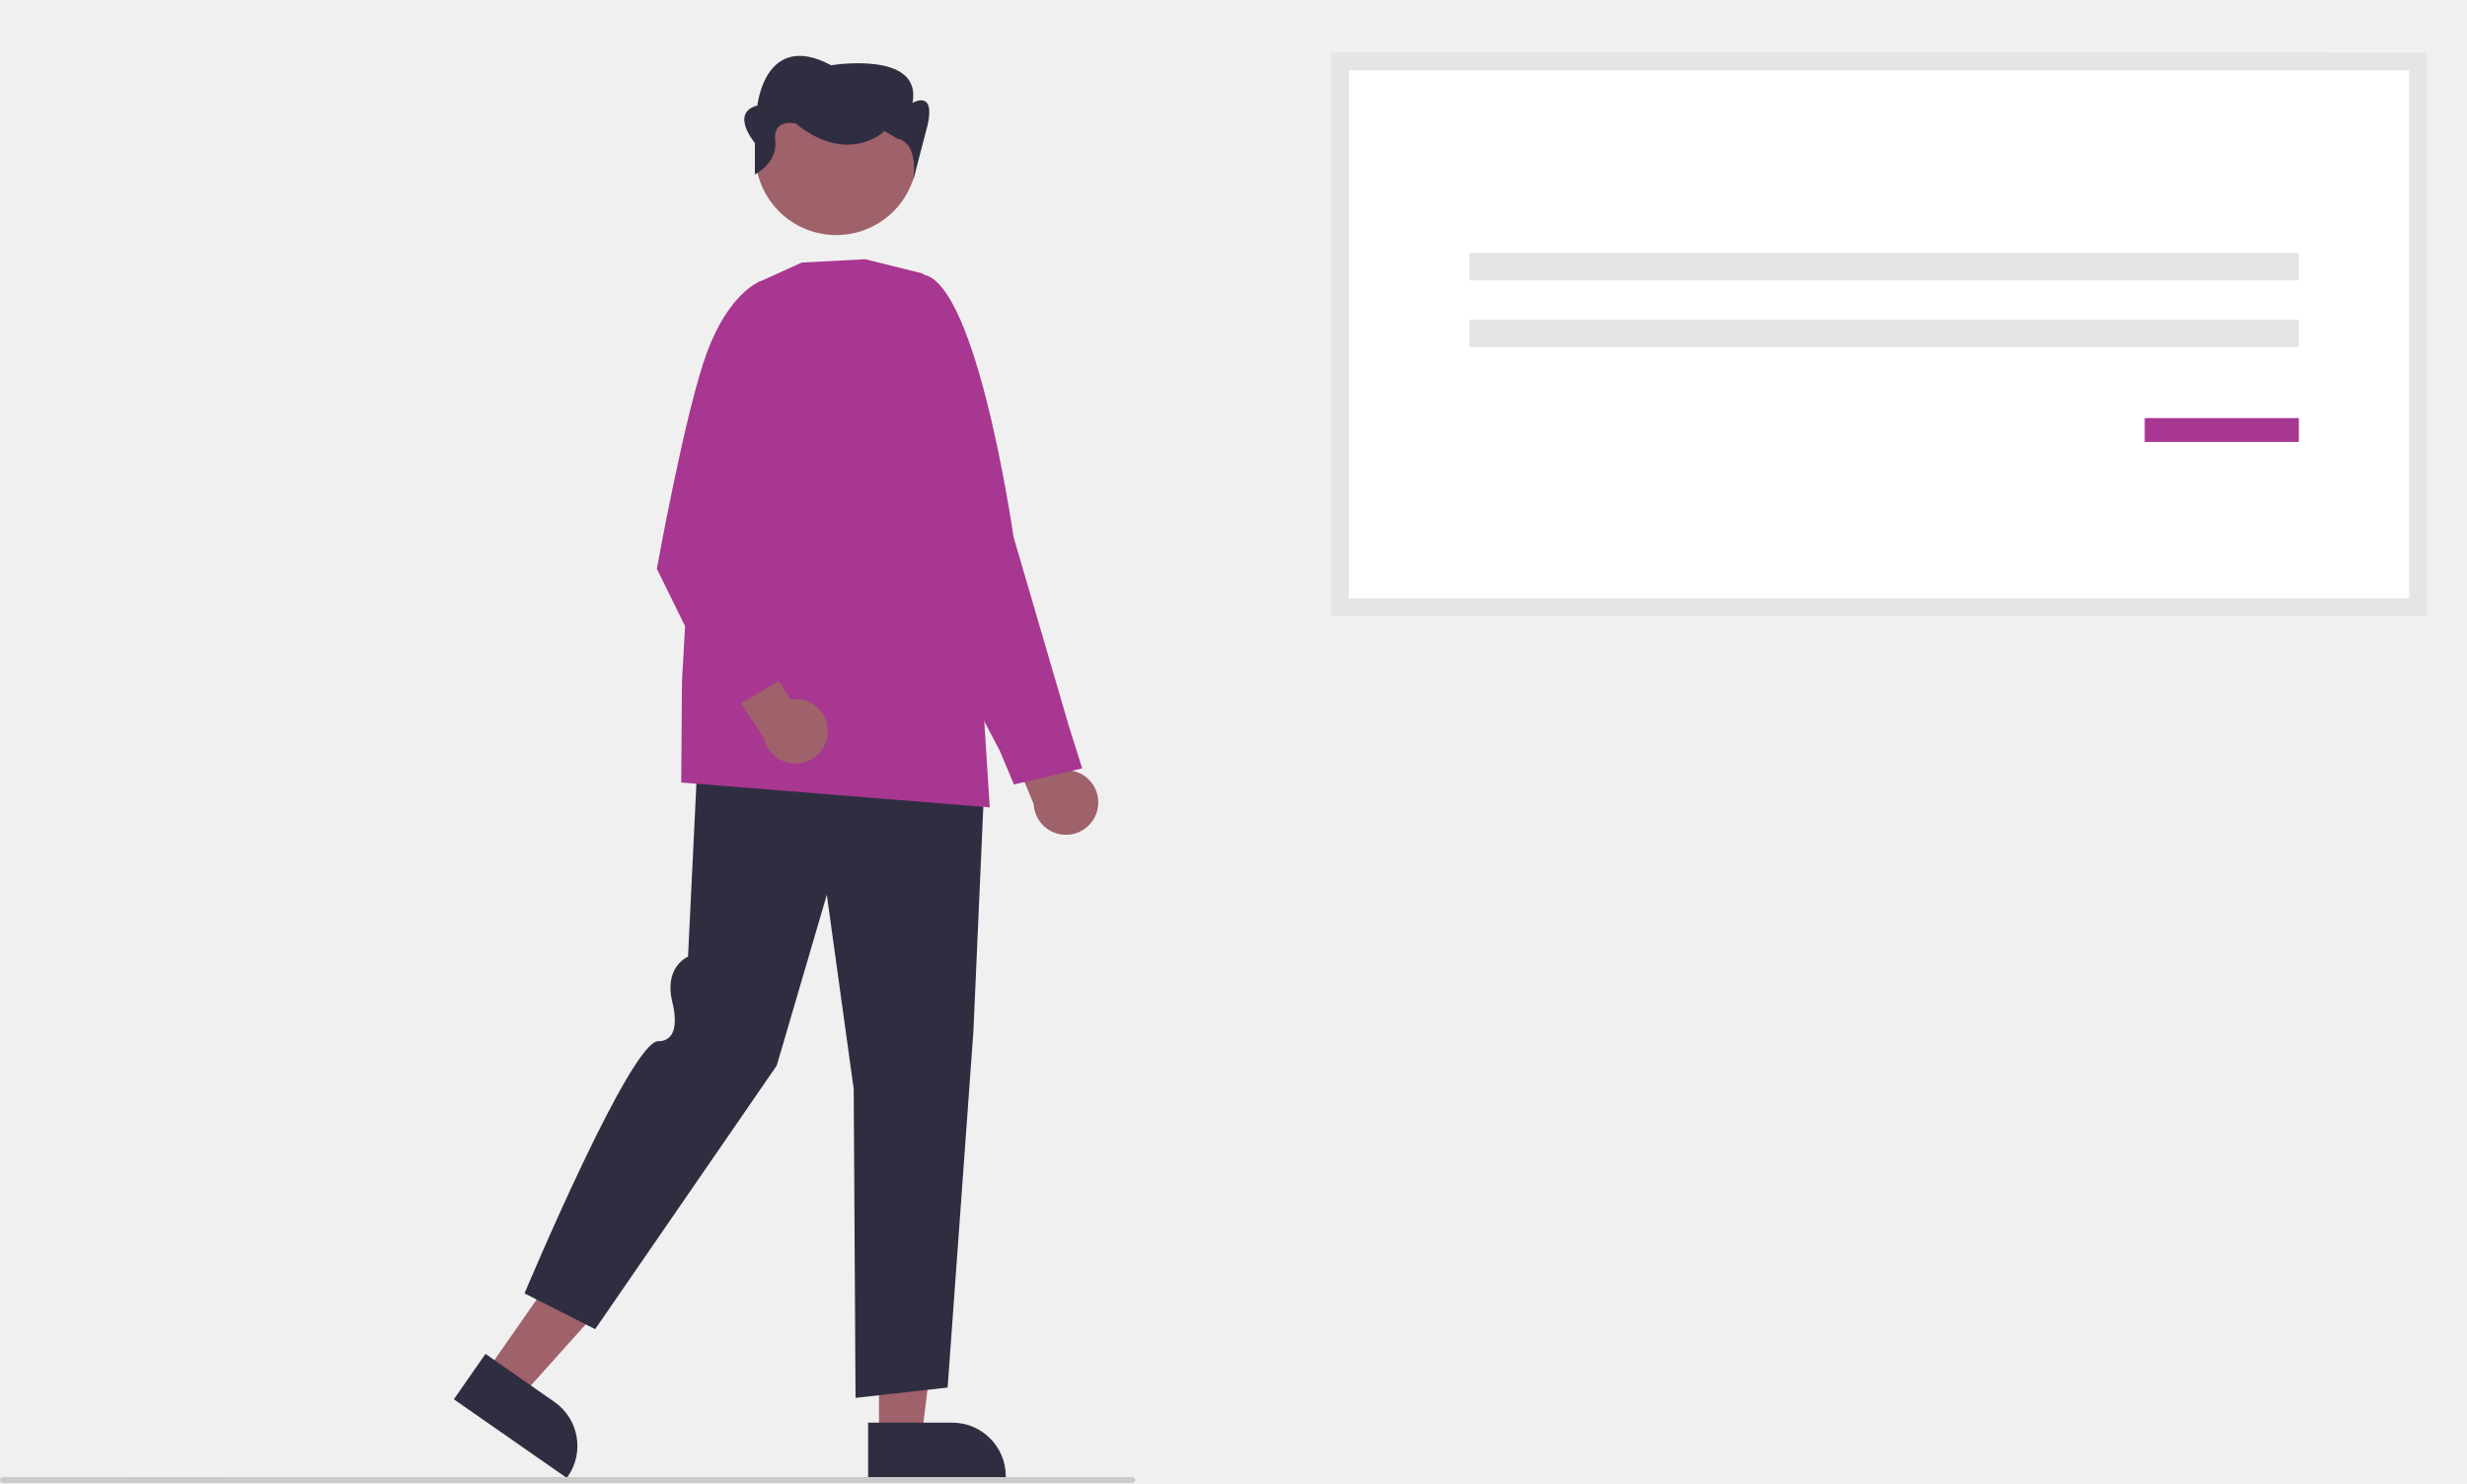
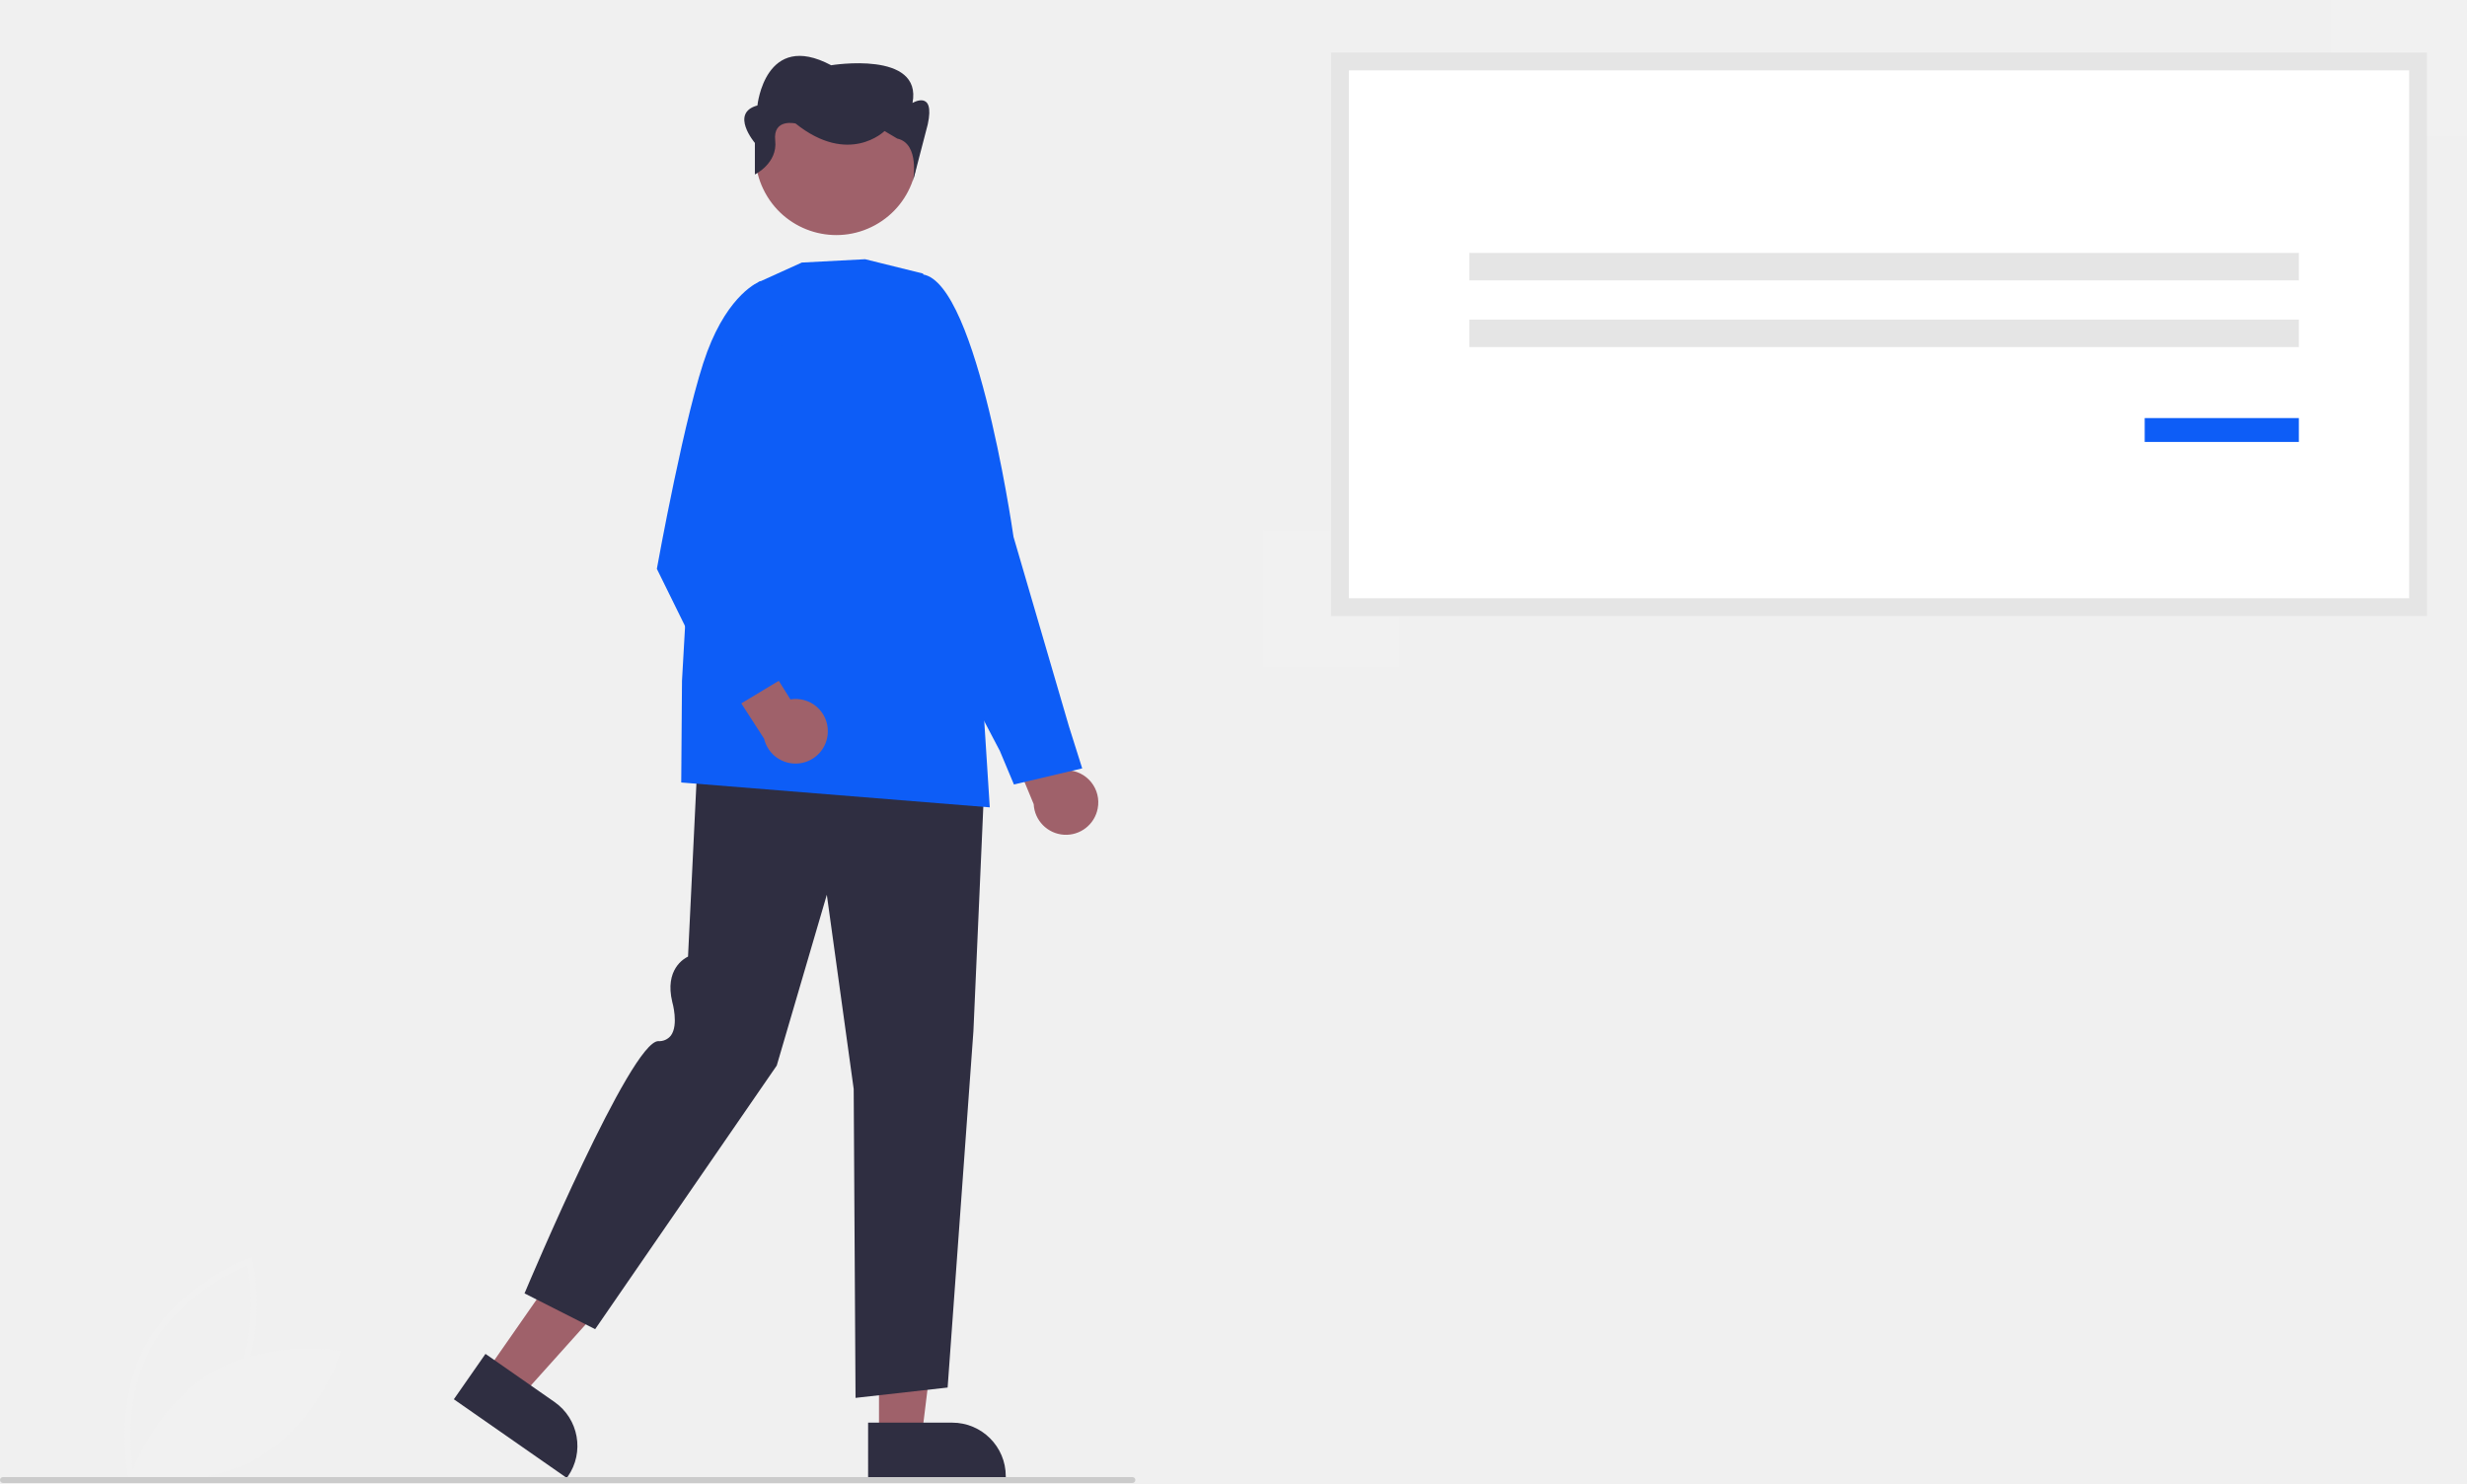
<svg xmlns="http://www.w3.org/2000/svg" width="832.206" height="500.356" viewBox="0 0 832.206 500.356" role="img" artist="Katerina Limpitsouni" source="https://undraw.co/">
  <path d="M227.317,699.06c-.056-.245-5.44-24.798,5.556-45.19,10.996-20.392,34.468-29.385,34.704-29.474l1.073-.402.253,1.118c.056.245,5.44,24.798-5.556,45.19-10.996,20.392-34.468,29.385-34.704,29.474l-1.073.402Zm39.862-72.338c-4.702,2.022-23.258,10.874-32.545,28.097-9.288,17.225-6.486,37.594-5.592,42.631,4.7-2.018,23.249-10.855,32.545-28.097C270.874,652.129,268.072,631.762,267.178,626.722Z" transform="translate(-183.897 -199.8219)" fill="#f1f1f1" />
  <path d="M254.944,663.149c-19.761,11.889-27.371,35.503-27.371,35.503s24.428,4.339,44.188-7.55,27.371-35.503,27.371-35.503S274.704,651.26,254.944,663.149Z" transform="translate(-183.897 -199.8219)" fill="#f1f1f1" />
  <path d="M554.193,472.564a10.837,10.837,0,0,0-10.48-12.897l-9.151-23.012-15.341,2.15,13.379,32.317a10.896,10.896,0,0,0,21.592,1.443Z" transform="translate(-183.897 -199.8219)" fill="#9f616a" />
-   <path d="M525.93,464.479l-4.753-11.335-29.621-56.385,1.611-104.332.309-.041c18.954-2.504,31.778,84.829,32.315,88.548l18.716,64.008,4.455,14.108Z" transform="translate(-183.897 -199.8219)" fill="#a83791" />
+   <path d="M525.93,464.479l-4.753-11.335-29.621-56.385,1.611-104.332.309-.041c18.954-2.504,31.778,84.829,32.315,88.548l18.716,64.008,4.455,14.108Z" transform="translate(-183.897 -199.8219)" fill="#0D5DF7" />
  <polygon points="296.518 484.658 310.92 484.657 317.771 429.106 296.515 429.107 296.518 484.658" fill="#9f616a" />
  <path d="M476.741,679.778l28.363-.001h.001a18.076,18.076,0,0,1,18.075,18.075v.587l-46.438.002Z" transform="translate(-183.897 -199.8219)" fill="#2f2e41" />
  <polygon points="164.095 462.715 175.912 470.949 213.294 429.291 195.854 417.138 164.095 462.715" fill="#9f616a" />
  <path d="M347.667,656.579l23.271,16.216.001.001a18.076,18.076,0,0,1,4.495,25.164l-.336.482L336.997,671.891Z" transform="translate(-183.897 -199.8219)" fill="#2f2e41" />
  <path d="M472.5,671.422l-.622-104.21L462.815,501.686,445.92,559.31l-.033.047-61.225,88.885-23.823-12.07.131-.31c1.456-3.463,35.762-84.794,44.983-84.794a4.98,4.98,0,0,0,4.242-1.864c2.706-3.614.502-11.283.48-11.36-2.64-10.946,3.997-14.674,5.319-15.296l3.556-73.397.369.025,96.39,6.761-4.044,91.766-8.699,120.232-.299.034Z" transform="translate(-183.897 -199.8219)" fill="#2f2e41" />
-   <path d="M517.781,472.202l-.417-.034L413.7,463.812l.256-34.3,5.074-89.558.029-.062,20.663-44.859,14.647-6.633,21.37-1.125.052.013,19.503,4.832,20.288,145.639Z" transform="translate(-183.897 -199.8219)" fill="#a83791" />
+   <path d="M517.781,472.202l-.417-.034L413.7,463.812l.256-34.3,5.074-89.558.029-.062,20.663-44.859,14.647-6.633,21.37-1.125.052.013,19.503,4.832,20.288,145.639Z" transform="translate(-183.897 -199.8219)" fill="#0D5DF7" />
  <circle cx="465.995" cy="251.83" r="27.294" transform="translate(-247.5841 54.55847) rotate(-28.66324)" fill="#9f616a" />
  <path d="M438.546,258.681v-10.634s-8.576-10.1.858-12.645c0,0,2.573-25.443,24.87-13.57,0,0,30.873-5.089,27.443,12.721,0,0,7.718-4.65,5.146,7.224L491.887,260.904s2.403-12.634-5.315-14.33l-4.288-2.544s-12.006,11.873-30.016-2.544c0,0-7.718-1.842-6.861,5.791S438.546,258.681,438.546,258.681Z" transform="translate(-183.897 -199.8219)" fill="#2f2e41" />
  <path d="M463.154,446.587a10.837,10.837,0,0,0-12.624-10.807l-13.132-20.997-14.706,4.868,18.961,29.391a10.896,10.896,0,0,0,21.5-2.456Z" transform="translate(-183.897 -199.8219)" fill="#9f616a" />
-   <path d="M429.236,439.969l-23.758-48.235.021-.117c.096-.534,9.659-53.634,16.973-73.152,7.36-19.641,17.436-23.585,17.861-23.743l.213-.079,9.034,8.665-12.514,83.527,13.489,40.284Z" transform="translate(-183.897 -199.8219)" fill="#a83791" />
+   <path d="M429.236,439.969l-23.758-48.235.021-.117c.096-.534,9.659-53.634,16.973-73.152,7.36-19.641,17.436-23.585,17.861-23.743l.213-.079,9.034,8.665-12.514,83.527,13.489,40.284Z" transform="translate(-183.897 -199.8219)" fill="#0D5DF7" />
  <rect x="786.206" width="46" height="46" fill="#f1f1f1" />
  <rect x="426.206" y="179" width="46" height="46" fill="#f1f1f1" />
  <path d="M635.922,404.665H999.597V220.556H635.922Z" transform="translate(-183.897 -199.8219)" fill="#fff" />
  <path d="M1002.597,407.665H632.922V217.556h369.675Zm-363.675-6h357.675V223.556H638.922Z" transform="translate(-183.897 -199.8219)" fill="#e5e5e5" />
  <rect x="495.678" y="85.316" width="279.806" height="9.279" fill="#e5e5e5" />
  <rect x="495.678" y="107.819" width="279.806" height="9.279" fill="#e5e5e5" />
-   <rect x="723.484" y="141.045" width="52" height="8.053" fill="#a83791" />
+   <rect x="723.484" y="141.045" width="52" height="8.053" fill="#0D5DF7" />
  <path d="M565.897,700.138h-381a1,1,0,1,1,0-2h381a1,1,0,0,1,0,2Z" transform="translate(-183.897 -199.8219)" fill="#cbcbcb" />
</svg>
